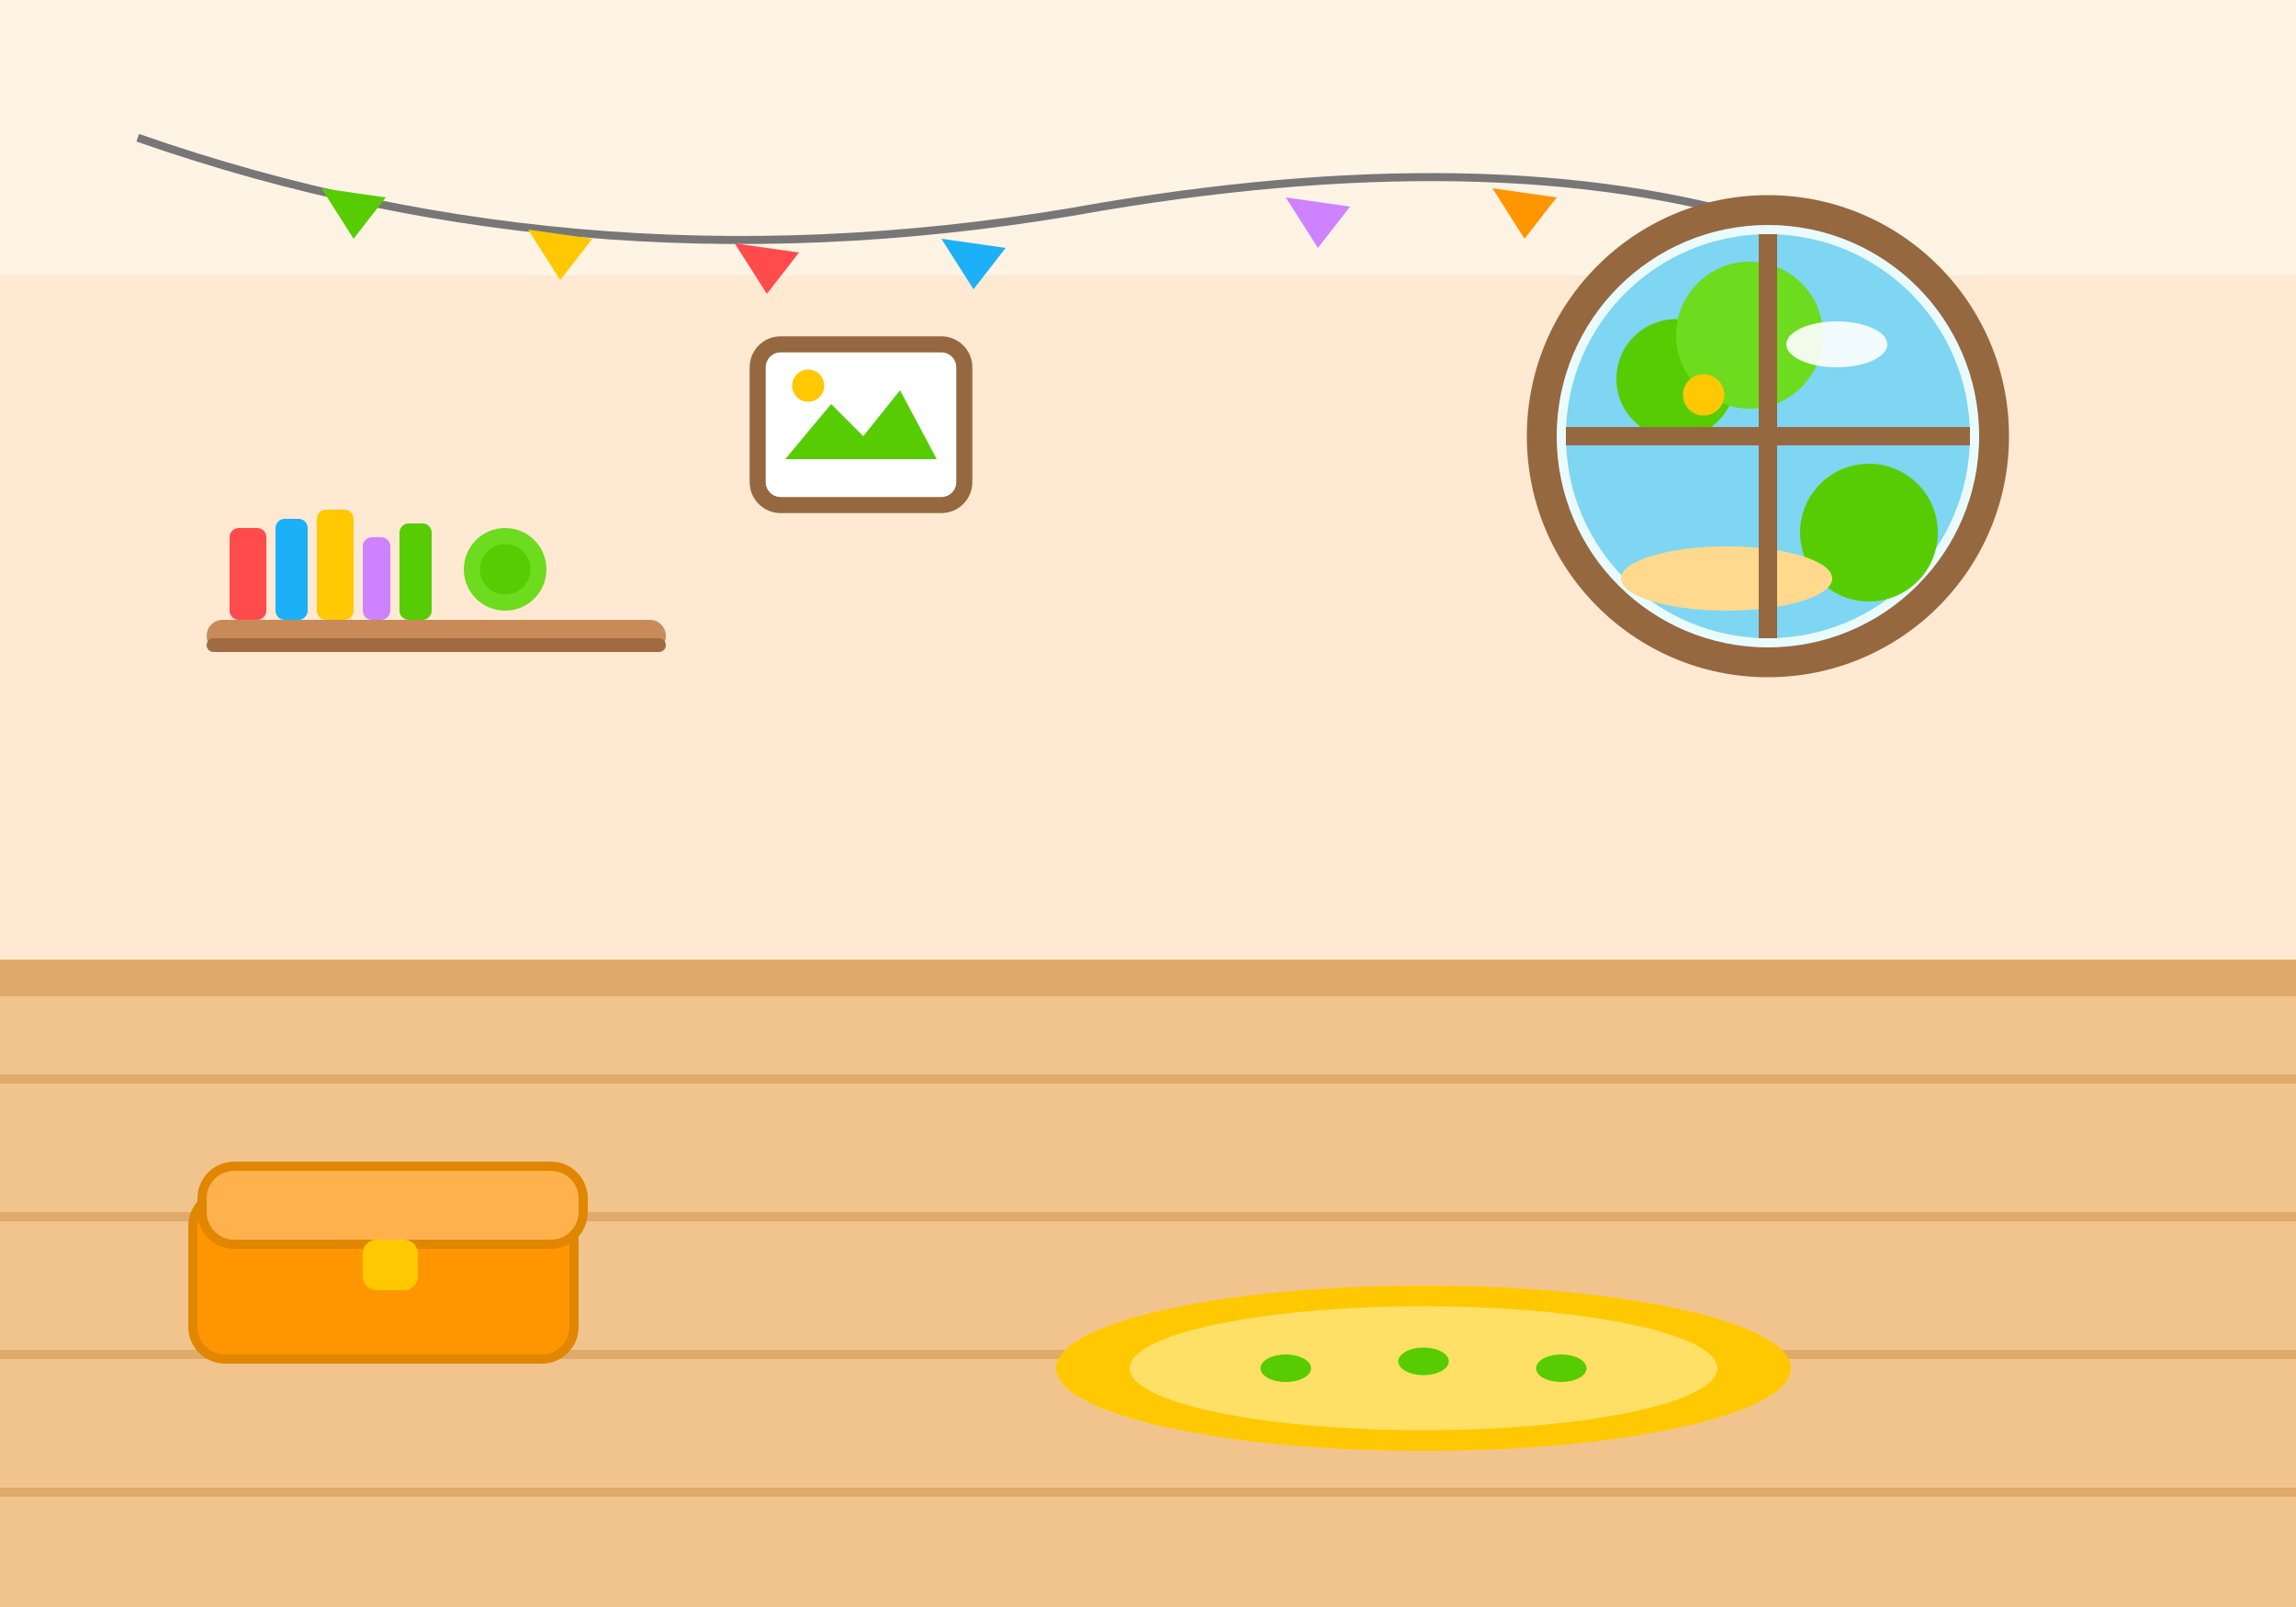
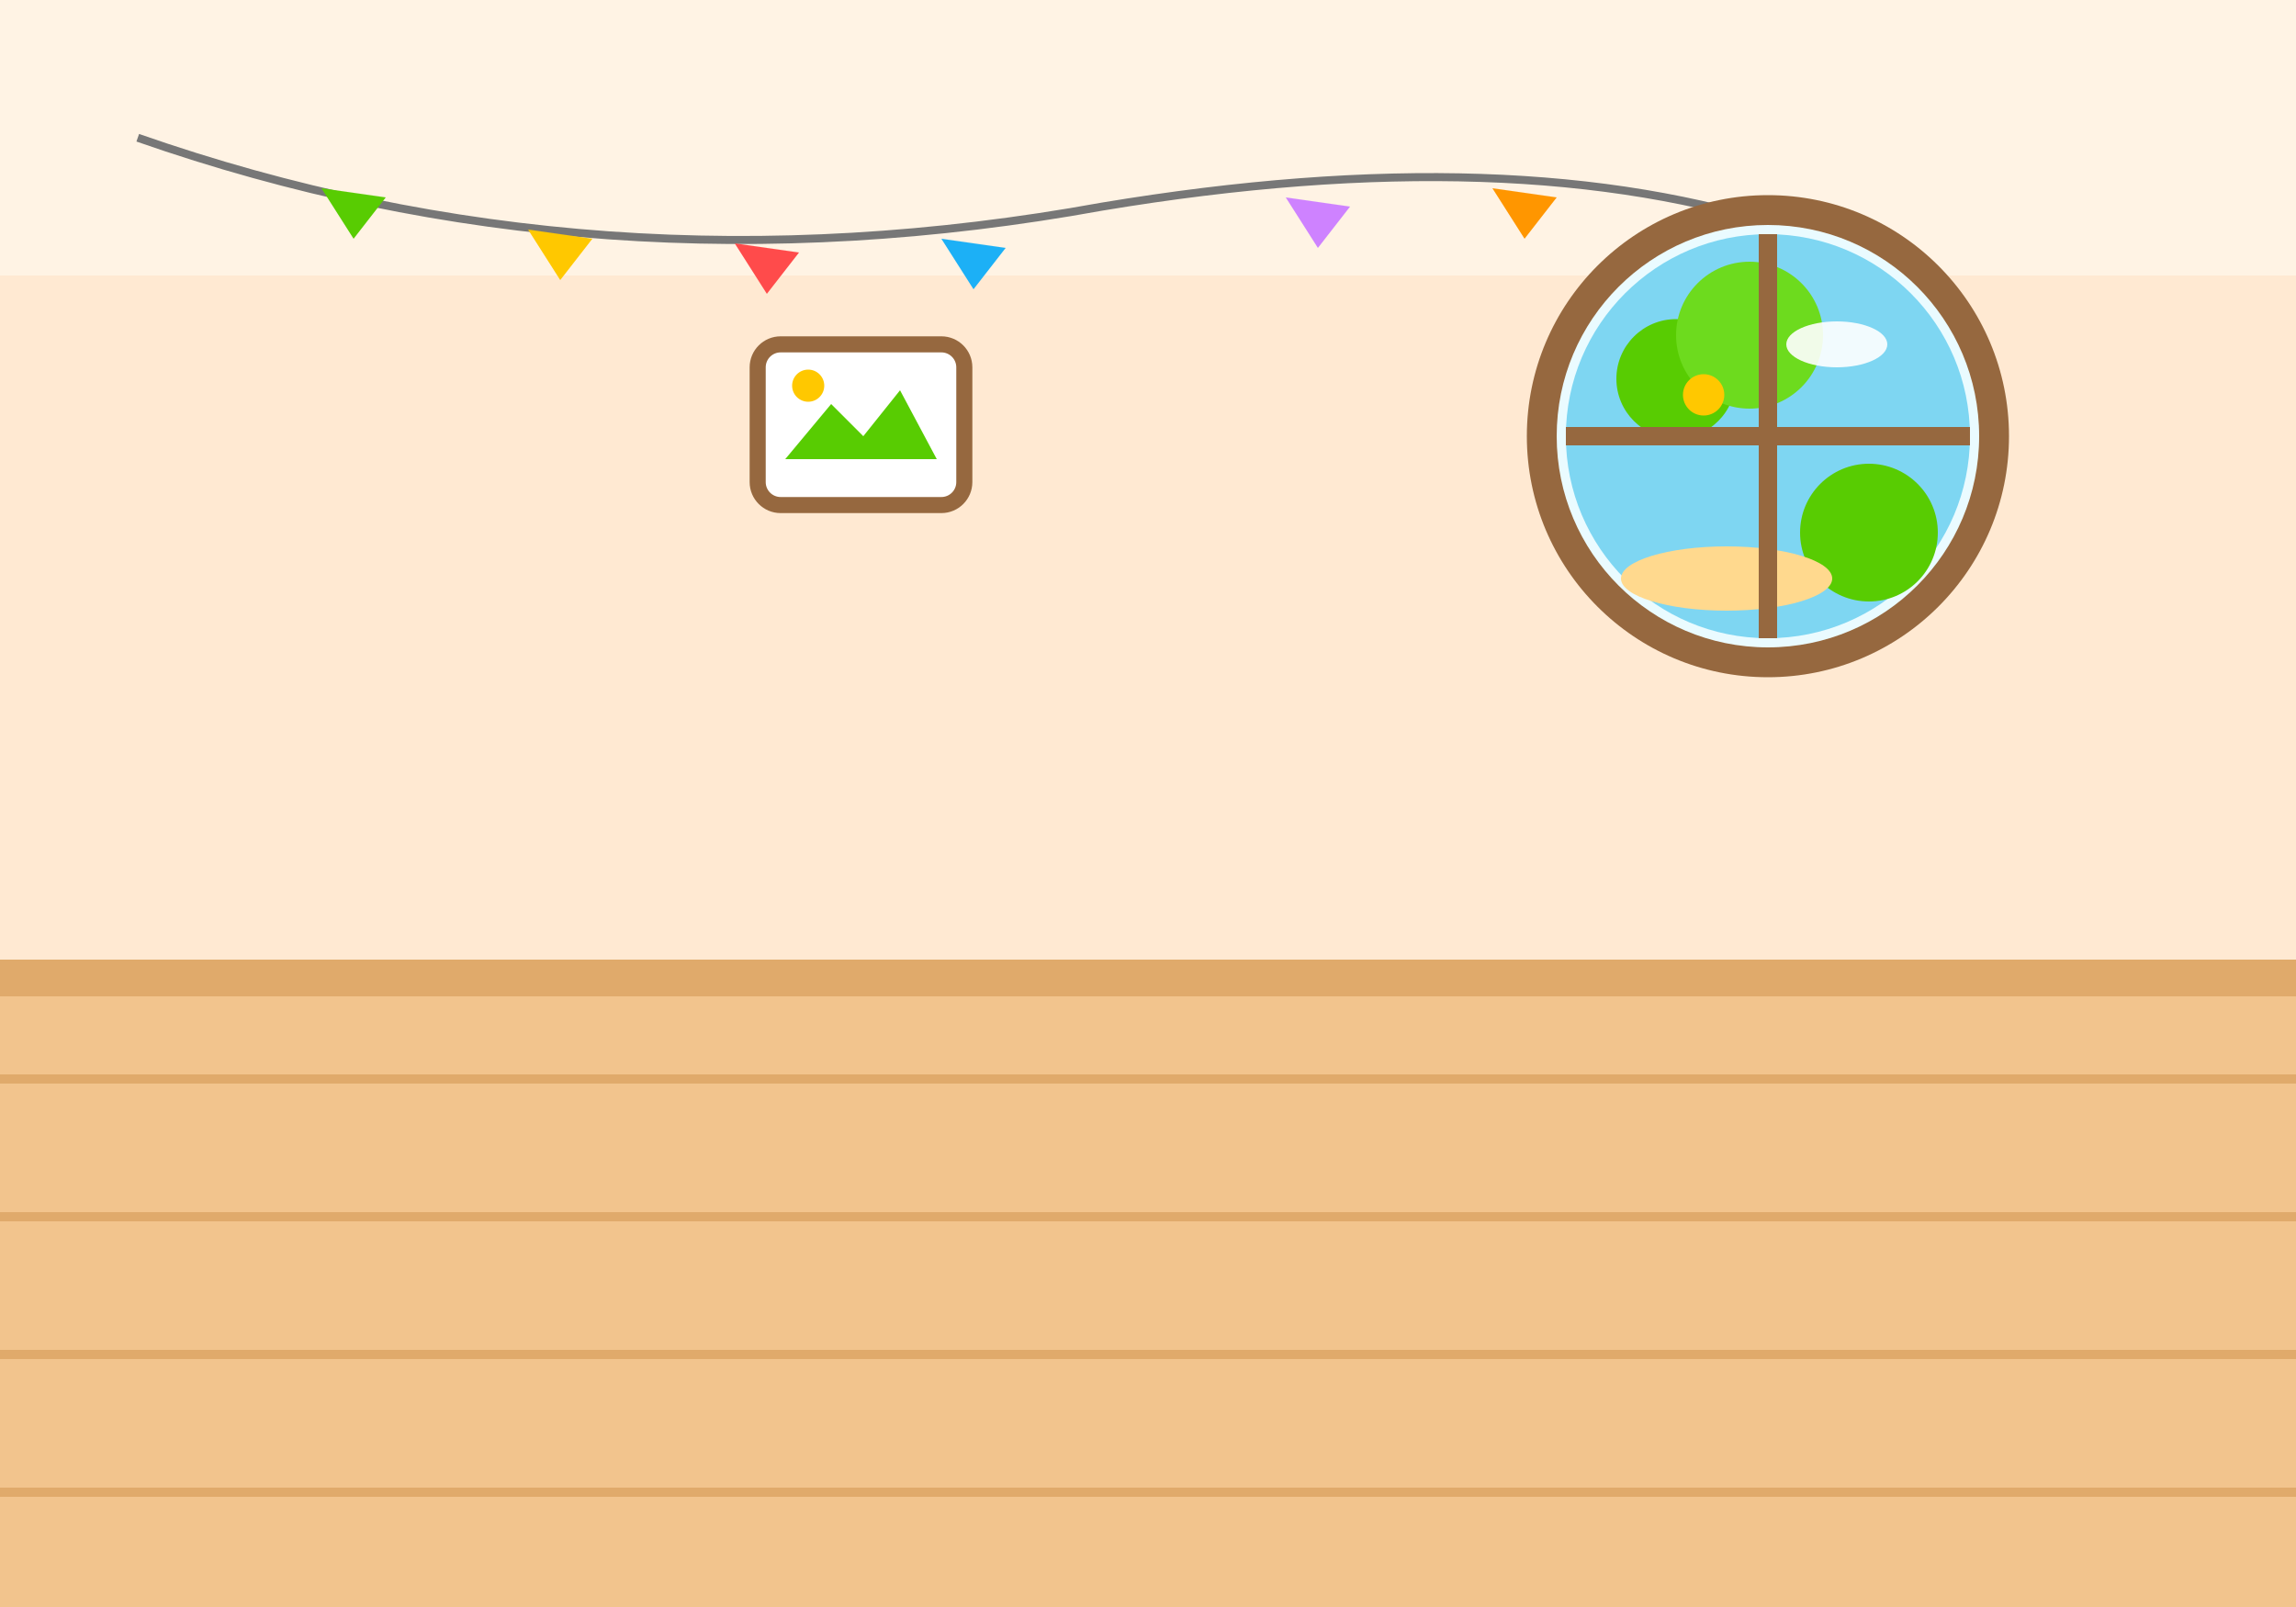
<svg xmlns="http://www.w3.org/2000/svg" viewBox="0 0 1000 700">
  <rect width="1000" height="700" fill="#ffe9d2" />
  <rect width="1000" height="120" fill="#fff3e4" />
  <rect y="430" width="1000" height="270" fill="#f2c48d" />
  <g stroke="#e0aa6b" stroke-width="4">
    <line x1="0" y1="470" x2="1000" y2="470" />
    <line x1="0" y1="530" x2="1000" y2="530" />
    <line x1="0" y1="590" x2="1000" y2="590" />
    <line x1="0" y1="650" x2="1000" y2="650" />
  </g>
  <rect y="418" width="1000" height="16" fill="#e0aa6b" />
  <path d="M60 60 q200 70 420 30 q180 -30 300 10" fill="none" stroke="#777777" stroke-width="3.5" />
  <g>
    <path d="M140 82 l14 22 l14 -18 z" fill="#58cc02" />
    <path d="M230 100 l14 22 l14 -18 z" fill="#ffc800" />
    <path d="M320 106 l14 22 l14 -18 z" fill="#ff4b4b" />
    <path d="M410 104 l14 22 l14 -18 z" fill="#1cb0f6" />
    <path d="M560 86 l14 22 l14 -18 z" fill="#ce82ff" />
    <path d="M650 82 l14 22 l14 -18 z" fill="#ff9600" />
  </g>
  <circle cx="770" cy="190" r="105" fill="#96683f" />
  <circle cx="770" cy="190" r="92" fill="#eafbff" />
  <circle cx="770" cy="190" r="88" fill="#7ed6f2" />
  <g>
    <circle cx="730" cy="165" r="26" fill="#58cc02" />
    <circle cx="762" cy="146" r="32" fill="#6ddb1e" />
    <circle cx="814" cy="232" r="30" fill="#58cc02" />
    <ellipse cx="752" cy="252" rx="46" ry="14" fill="#ffd98e" />
    <circle cx="742" cy="172" r="9" fill="#ffc800" />
    <ellipse cx="800" cy="150" rx="22" ry="10" fill="#ffffff" opacity="0.9" />
  </g>
  <rect x="766" y="102" width="8" height="176" fill="#96683f" />
  <rect x="682" y="186" width="176" height="8" fill="#96683f" />
  <rect x="330" y="150" width="90" height="70" rx="10" fill="#ffffff" />
  <rect x="330" y="150" width="90" height="70" rx="10" fill="none" stroke="#96683f" stroke-width="7" />
  <path d="M342 200 l20 -24 l14 14 l16 -20 l16 30 z" fill="#58cc02" />
  <circle cx="352" cy="168" r="7" fill="#ffc800" />
-   <rect x="90" y="270" width="200" height="14" rx="7" fill="#c98a5a" />
-   <rect x="90" y="278" width="200" height="6" rx="3" fill="#a06a42" />
-   <g>
-     <rect x="100" y="230" width="16" height="40" rx="4" fill="#ff4b4b" />
-     <rect x="120" y="226" width="14" height="44" rx="4" fill="#1cb0f6" />
-     <rect x="138" y="222" width="16" height="48" rx="4" fill="#ffc800" />
-     <rect x="158" y="234" width="12" height="36" rx="4" fill="#ce82ff" />
-     <rect x="174" y="228" width="14" height="42" rx="4" fill="#58cc02" />
-     <circle cx="220" cy="248" r="18" fill="#6ddb1e" />
-     <circle cx="220" cy="248" r="11" fill="#58cc02" />
-   </g>
-   <g>
-     <rect x="84" y="520" width="166" height="72" rx="14" fill="#ff9600" />
-     <rect x="84" y="520" width="166" height="72" rx="14" fill="none" stroke="#e08600" stroke-width="4" />
-     <rect x="88" y="508" width="166" height="34" rx="14" fill="#ffb14d" />
-     <rect x="88" y="508" width="166" height="34" rx="14" fill="none" stroke="#e08600" stroke-width="4" />
-     <rect x="158" y="540" width="24" height="22" rx="6" fill="#ffc800" />
-   </g>
-   <ellipse cx="620" cy="596" rx="160" ry="36" fill="#ffc800" />
-   <ellipse cx="620" cy="596" rx="128" ry="27" fill="#ffe066" />
-   <g fill="#58cc02">
-     <ellipse cx="560" cy="596" rx="11" ry="6" />
-     <ellipse cx="620" cy="593" rx="11" ry="6" />
-     <ellipse cx="680" cy="596" rx="11" ry="6" />
-   </g>
</svg>
